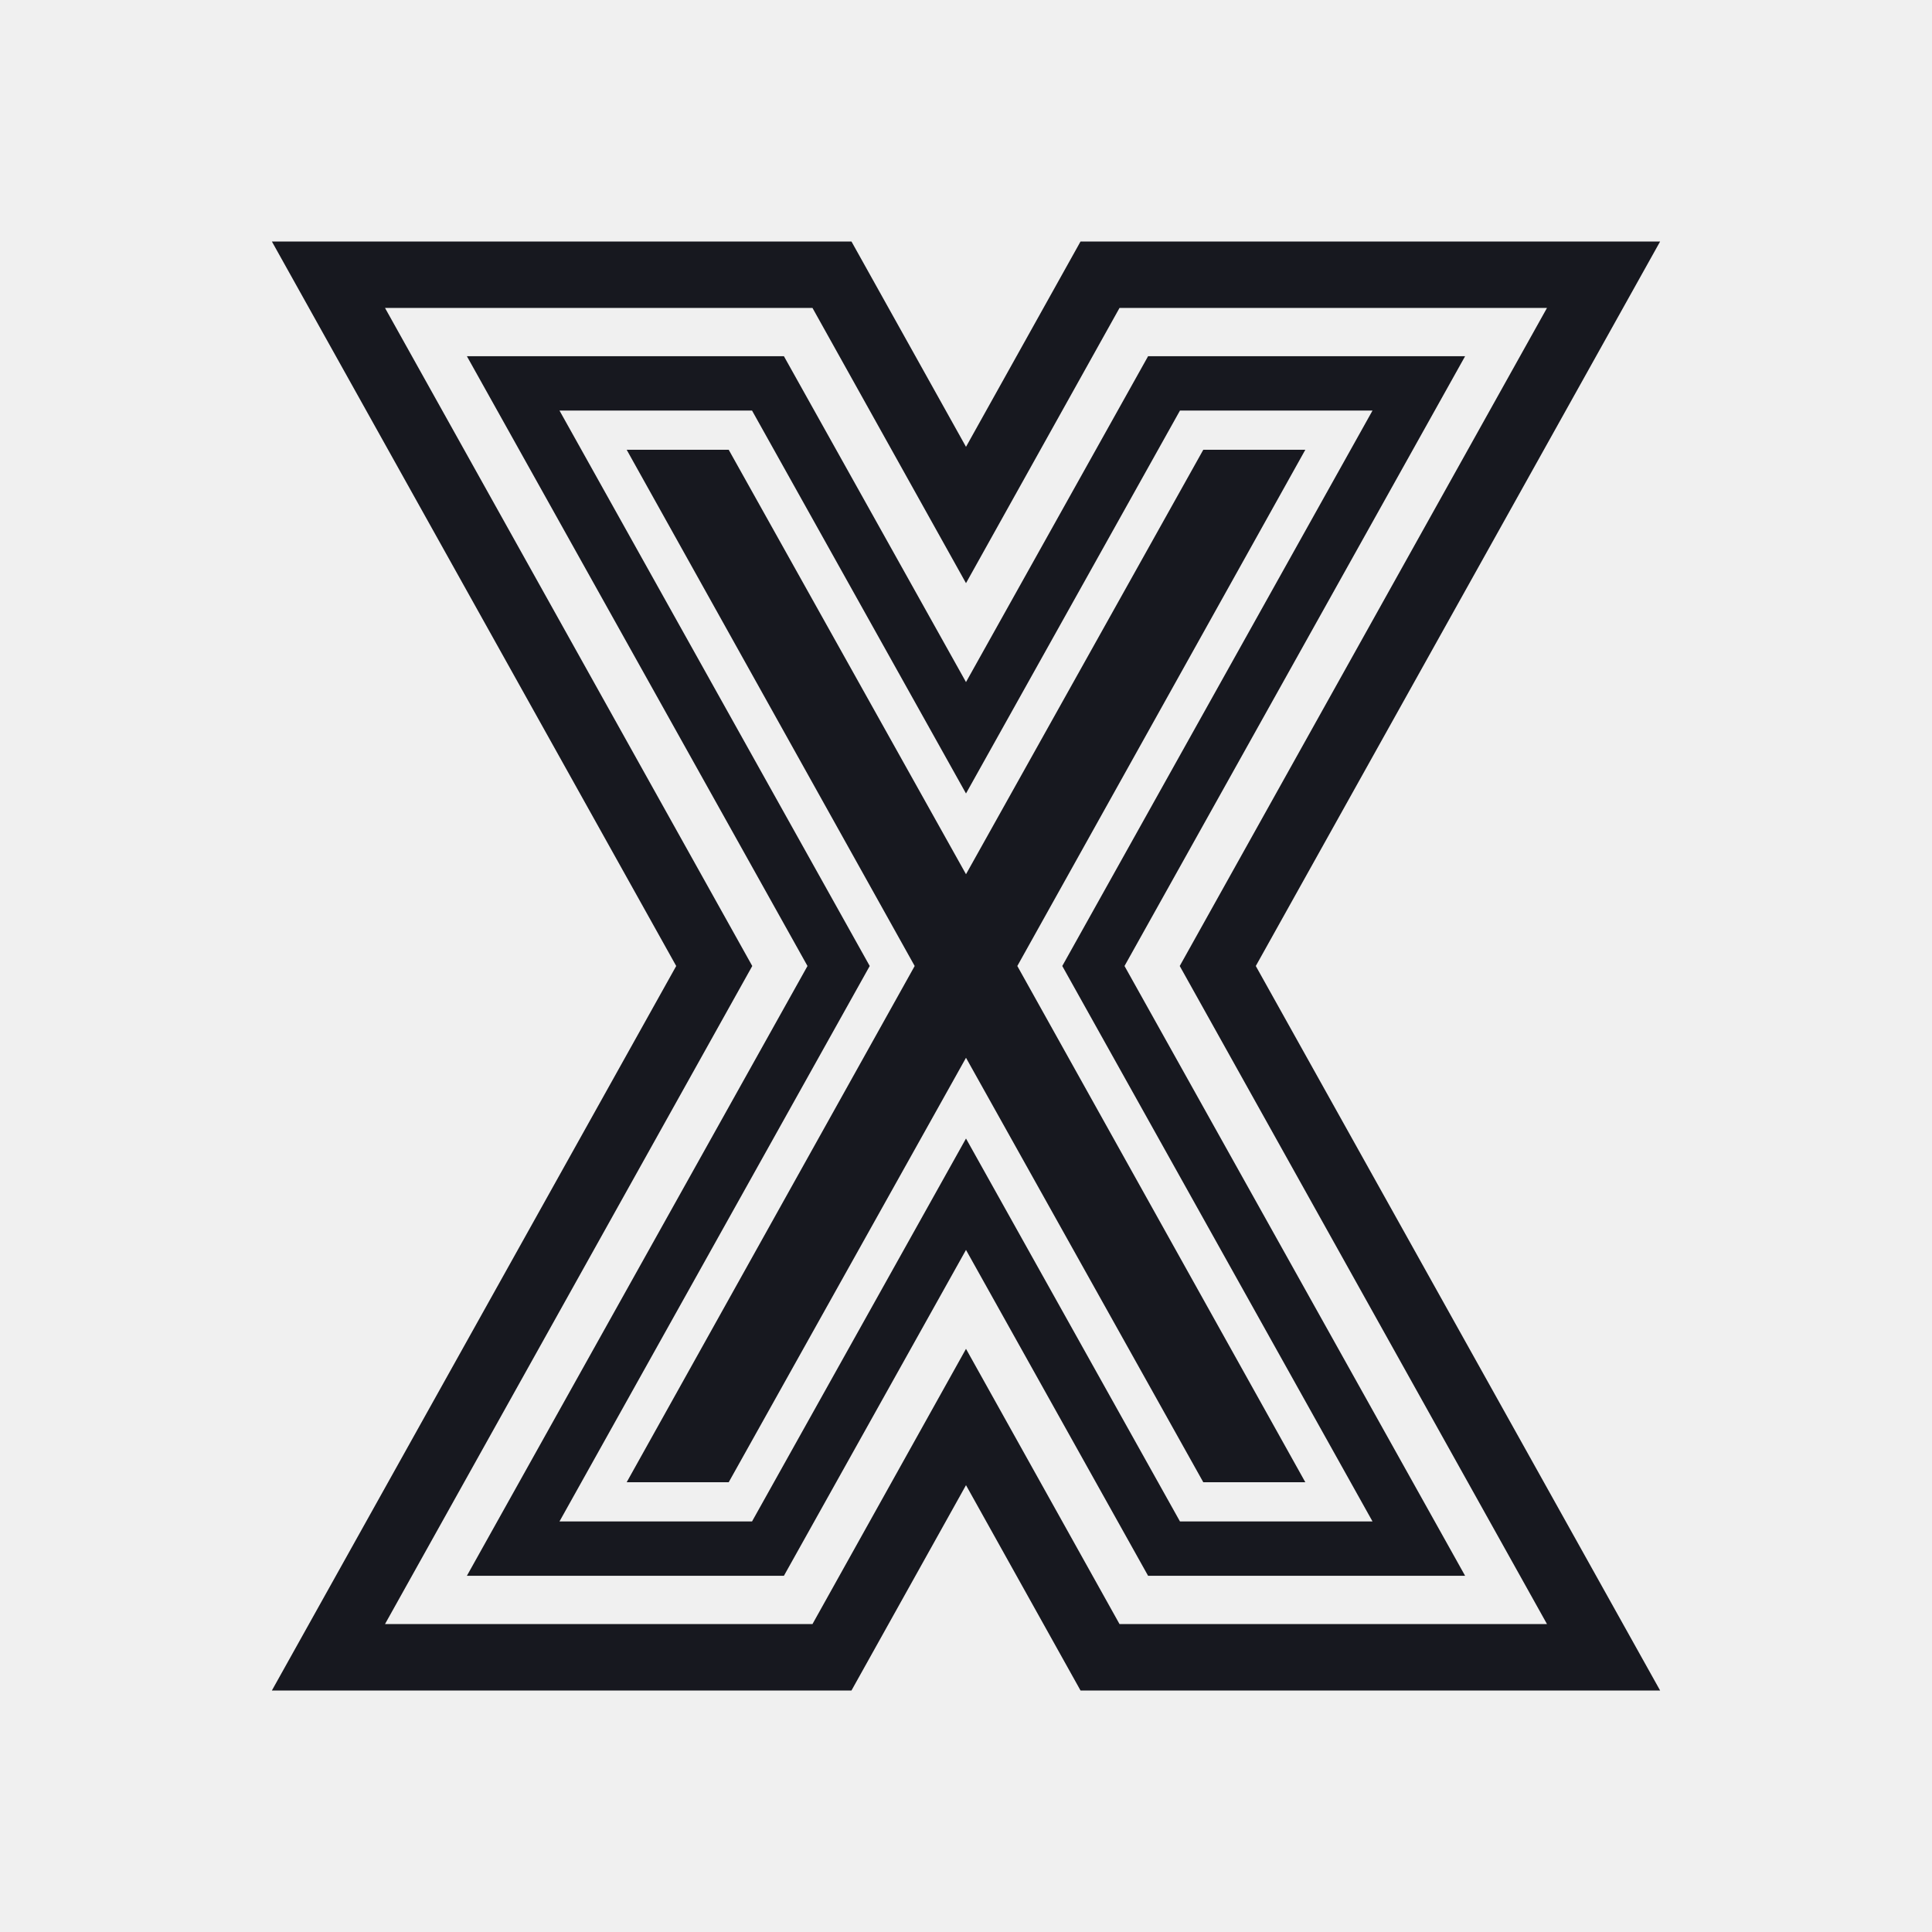
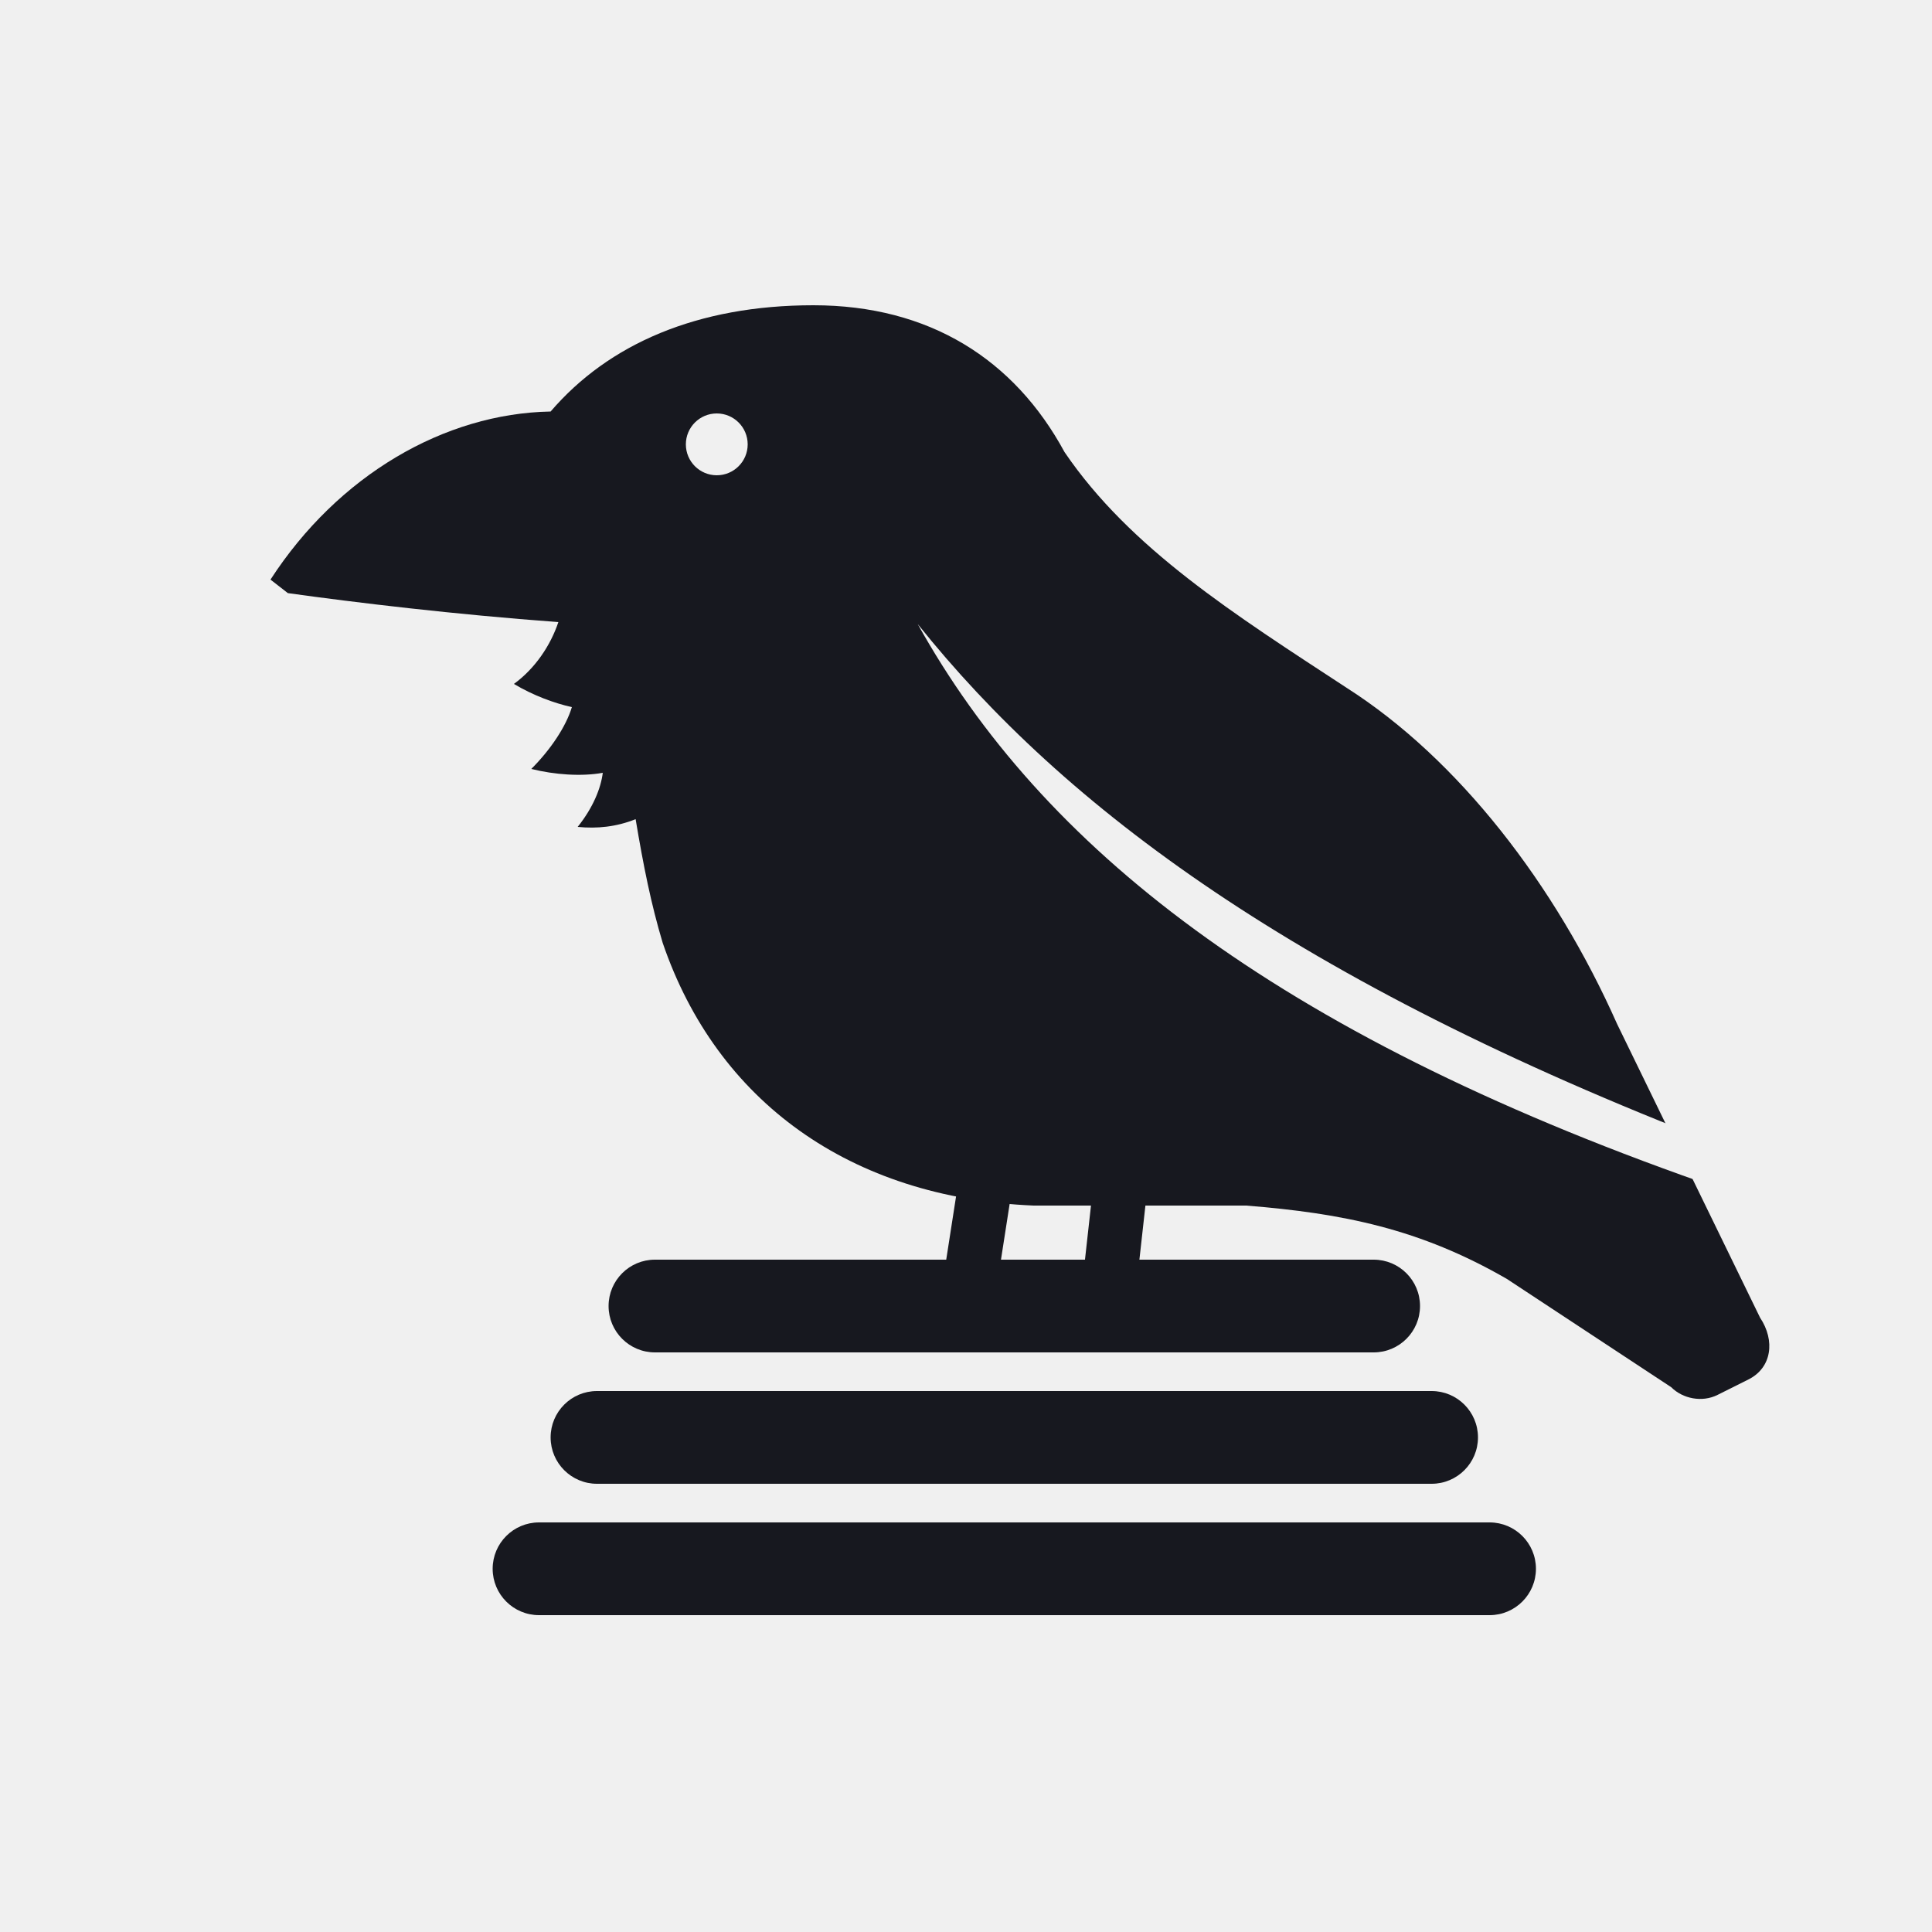
- <svg xmlns="http://www.w3.org/2000/svg" viewBox="0 0 32 32" width="32" height="32" role="img" aria-label="SlicerX">
-   <path fill="none" stroke="#17181f" stroke-width="1.1" stroke-linejoin="miter" d="M5.44 4.55L13.78 4.55L16 8.53L18.22 4.55L26.56 4.55L20.17 16L26.56 27.45L18.22 27.45L16 23.47L13.78 27.45L5.44 27.45L11.83 16z" />
-   <path fill="none" stroke="#17181f" stroke-width="0.9" stroke-linejoin="miter" d="M8.5 6.35L12.72 6.35L16 12.22L19.28 6.35L23.5 6.35L18.11 16L23.5 25.65L19.28 25.65L16 19.78L12.72 25.65L8.5 25.65L13.89 16z" />
-   <path fill="#17181f" d="M10.38 7.45L12.07 7.45L16 14.48L19.93 7.45L21.62 7.45L16.85 16L21.62 24.55L19.93 24.55L16 17.52L12.07 24.55L10.38 24.55L15.15 16z" />
+ <svg xmlns="http://www.w3.org/2000/svg" viewBox="0 0 100 100" width="100" height="100" role="img" aria-label="SlicerX">
+   <defs>
+     <mask id="rc" maskUnits="userSpaceOnUse" x="0" y="0" width="100" height="100">
+       <rect width="100" height="100" fill="#fff" />
+       <path d="M49 37.5C56.6 47 68.6 56 90.4 64.4L89.6 66.4C67.4 58.6 55.4 49 49 37.5z" fill="#000" />
+       <circle cx="38.6" cy="28.2" r="1.6" fill="#000" />
+     </mask>
+   </defs>
+   <g transform="translate(0 0) scale(1)">
+     <g transform="translate(-1.5 -5.2)">
+       <path d="M52.5 66.5L51.8 71M59.5 66.5L59 71" fill="none" stroke="#17181f" stroke-width="2.8" />
+       <rect x="33" y="70.4" width="42" height="4.8" rx="2.4" fill="#17181f" />
+       <rect x="30" y="77.2" width="48" height="4.8" rx="2.4" fill="#17181f" />
+       <rect x="27" y="84" width="54" height="4.8" rx="2.4" fill="#17181f" />
+       <path d="M15.5 35.2C19 29.8 24.5 26.6 30 26.5C33 23 37.6 21 43.6 21C49.6 21 54 23.8 56.6 28.6C60 33.6 65.4 37 71.2 40.8C77 44.5 82 51 85.2 58.2L92.6 73.4C93.4 74.6 93.2 76 92 76.6L90.4 77.4C89.6 77.8 88.6 77.6 88 77L79.5 71.4C75 68.8 71 68 66 67.6L55 67.6C45.5 67.2 38.6 62.2 35.8 54C35.2 52 34.8 50 34.4 47.6C33.4 48 32.4 48.1 31.4 48C32.2 47 32.6 46 32.7 45.2C31.6 45.4 30.2 45.3 29 45C30 44 30.8 42.8 31.1 41.8C30.2 41.6 29.1 41.2 28.1 40.6C29.2 39.8 30 38.6 30.4 37.4C25 37 20 36.4 16.4 35.9z" fill="#17181f" mask="url(#rc)" />
+     </g>
+   </g>
</svg>
